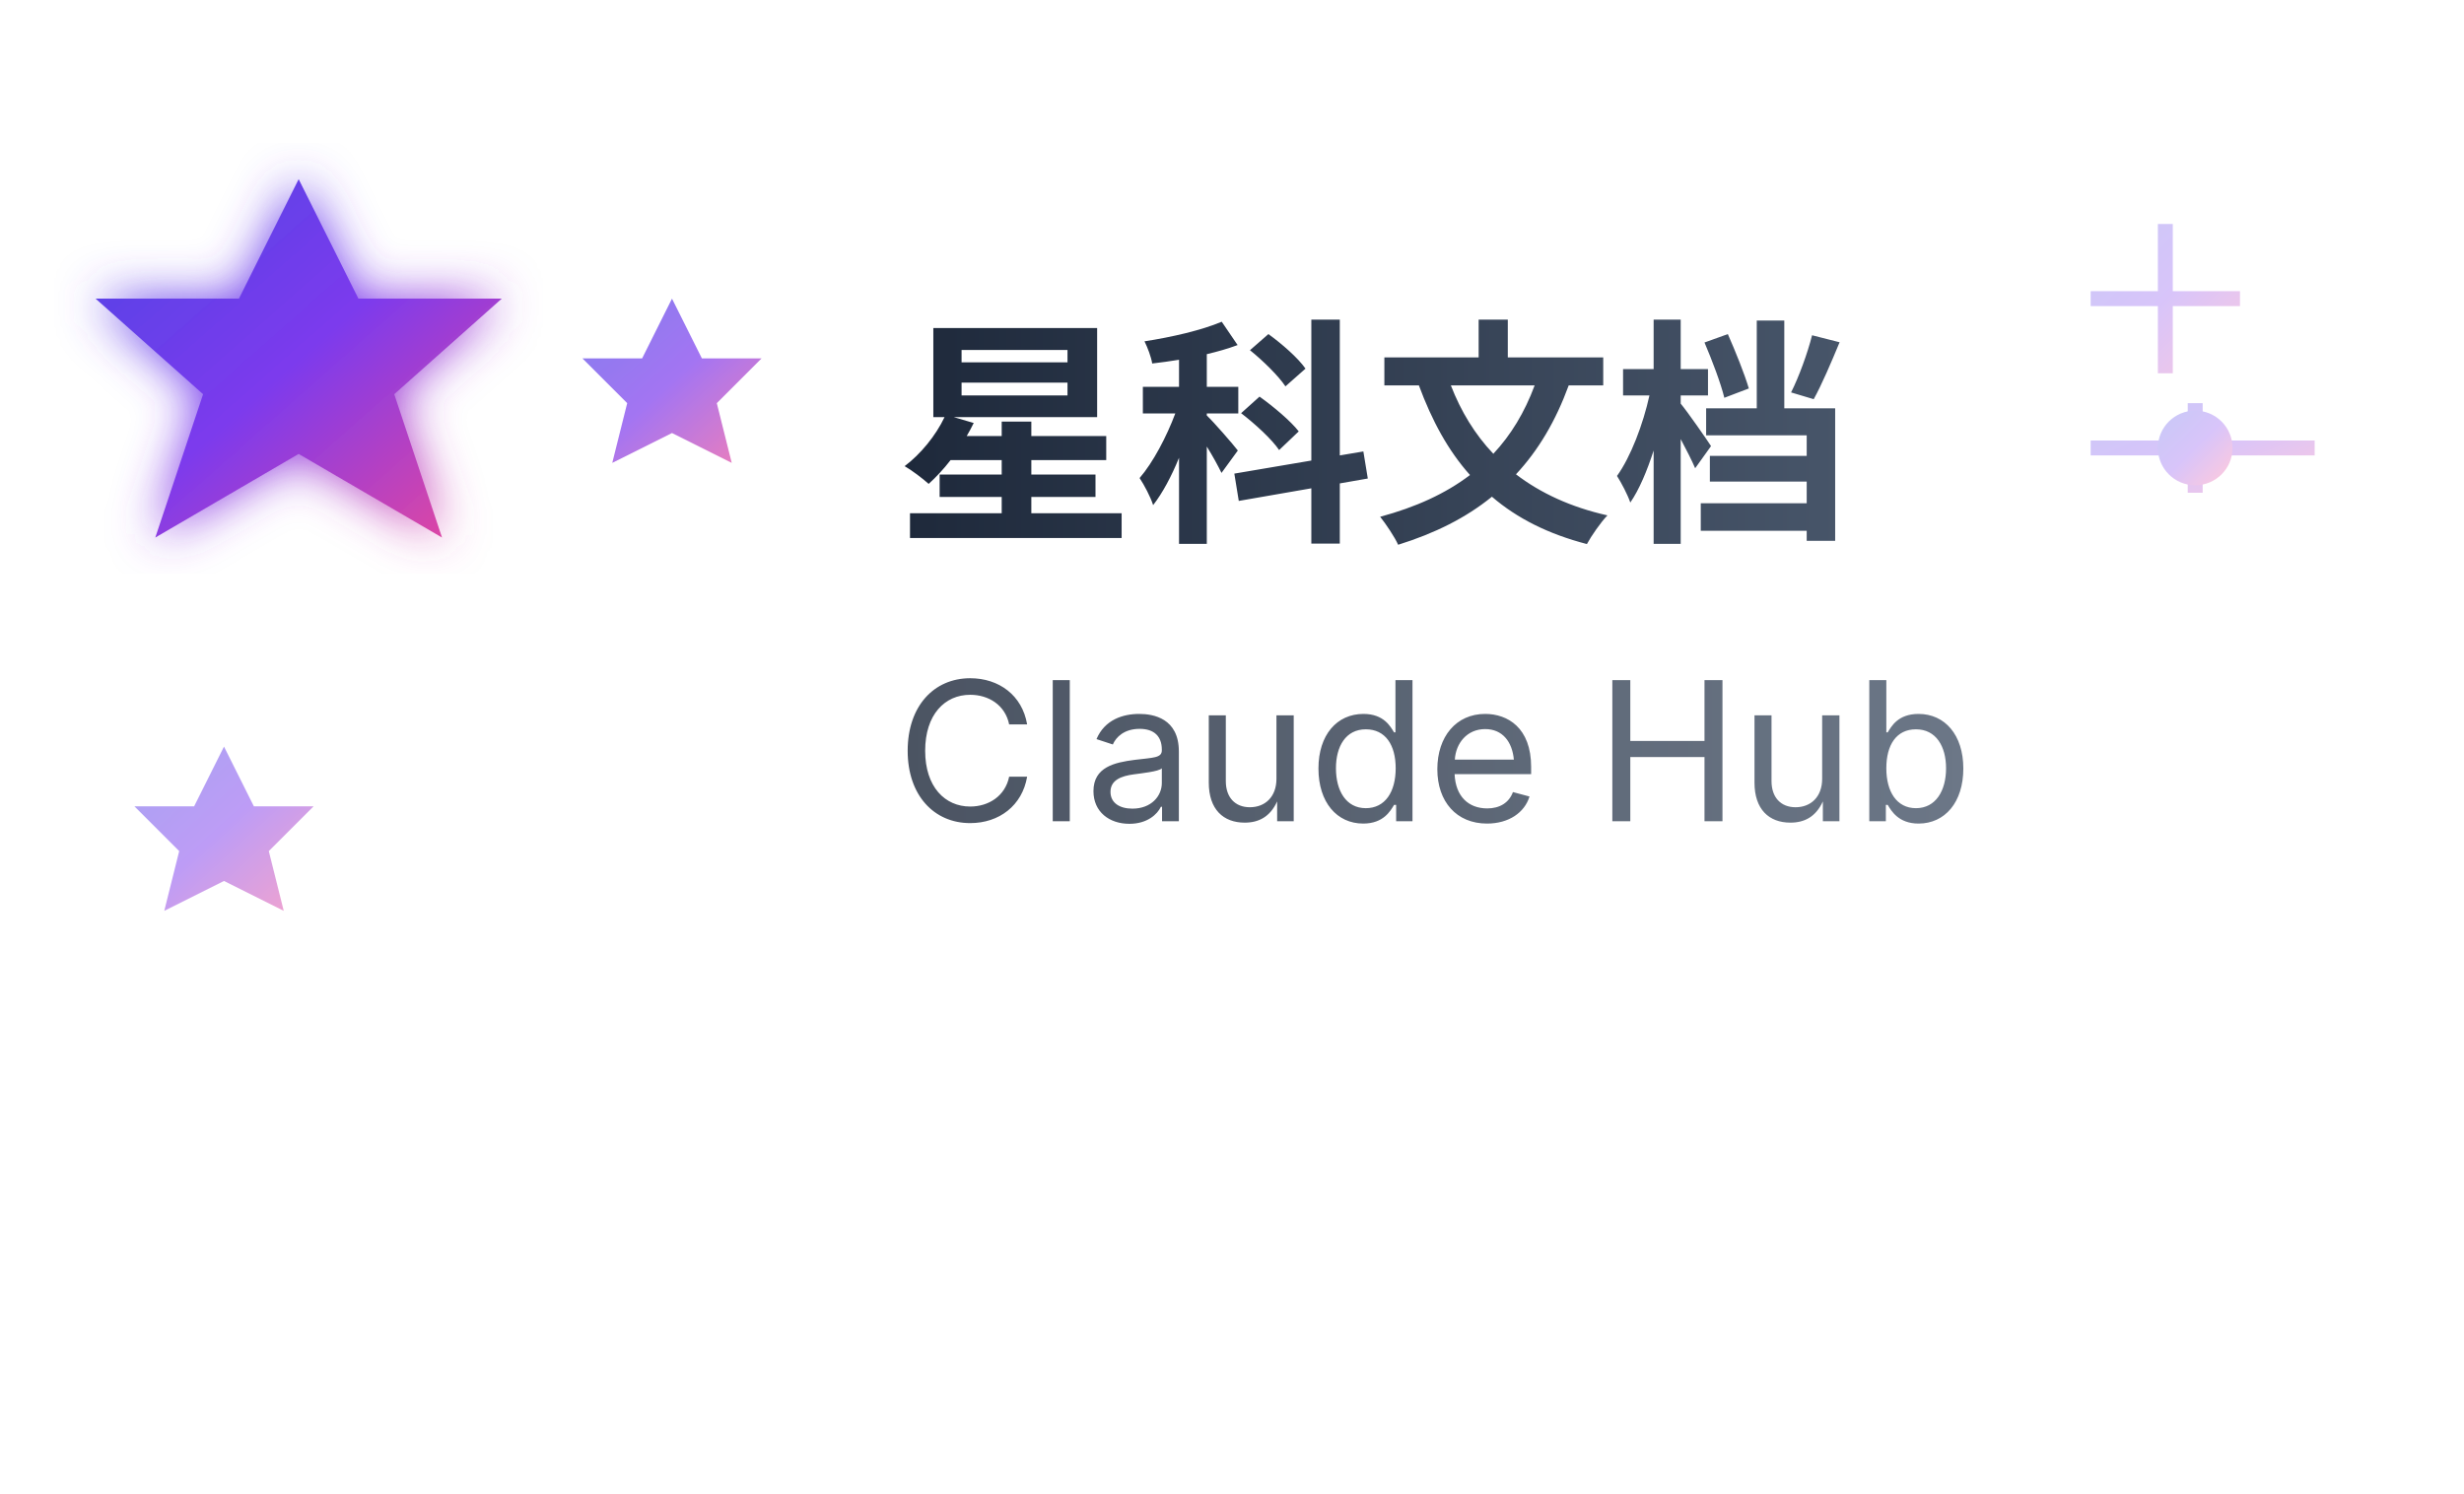
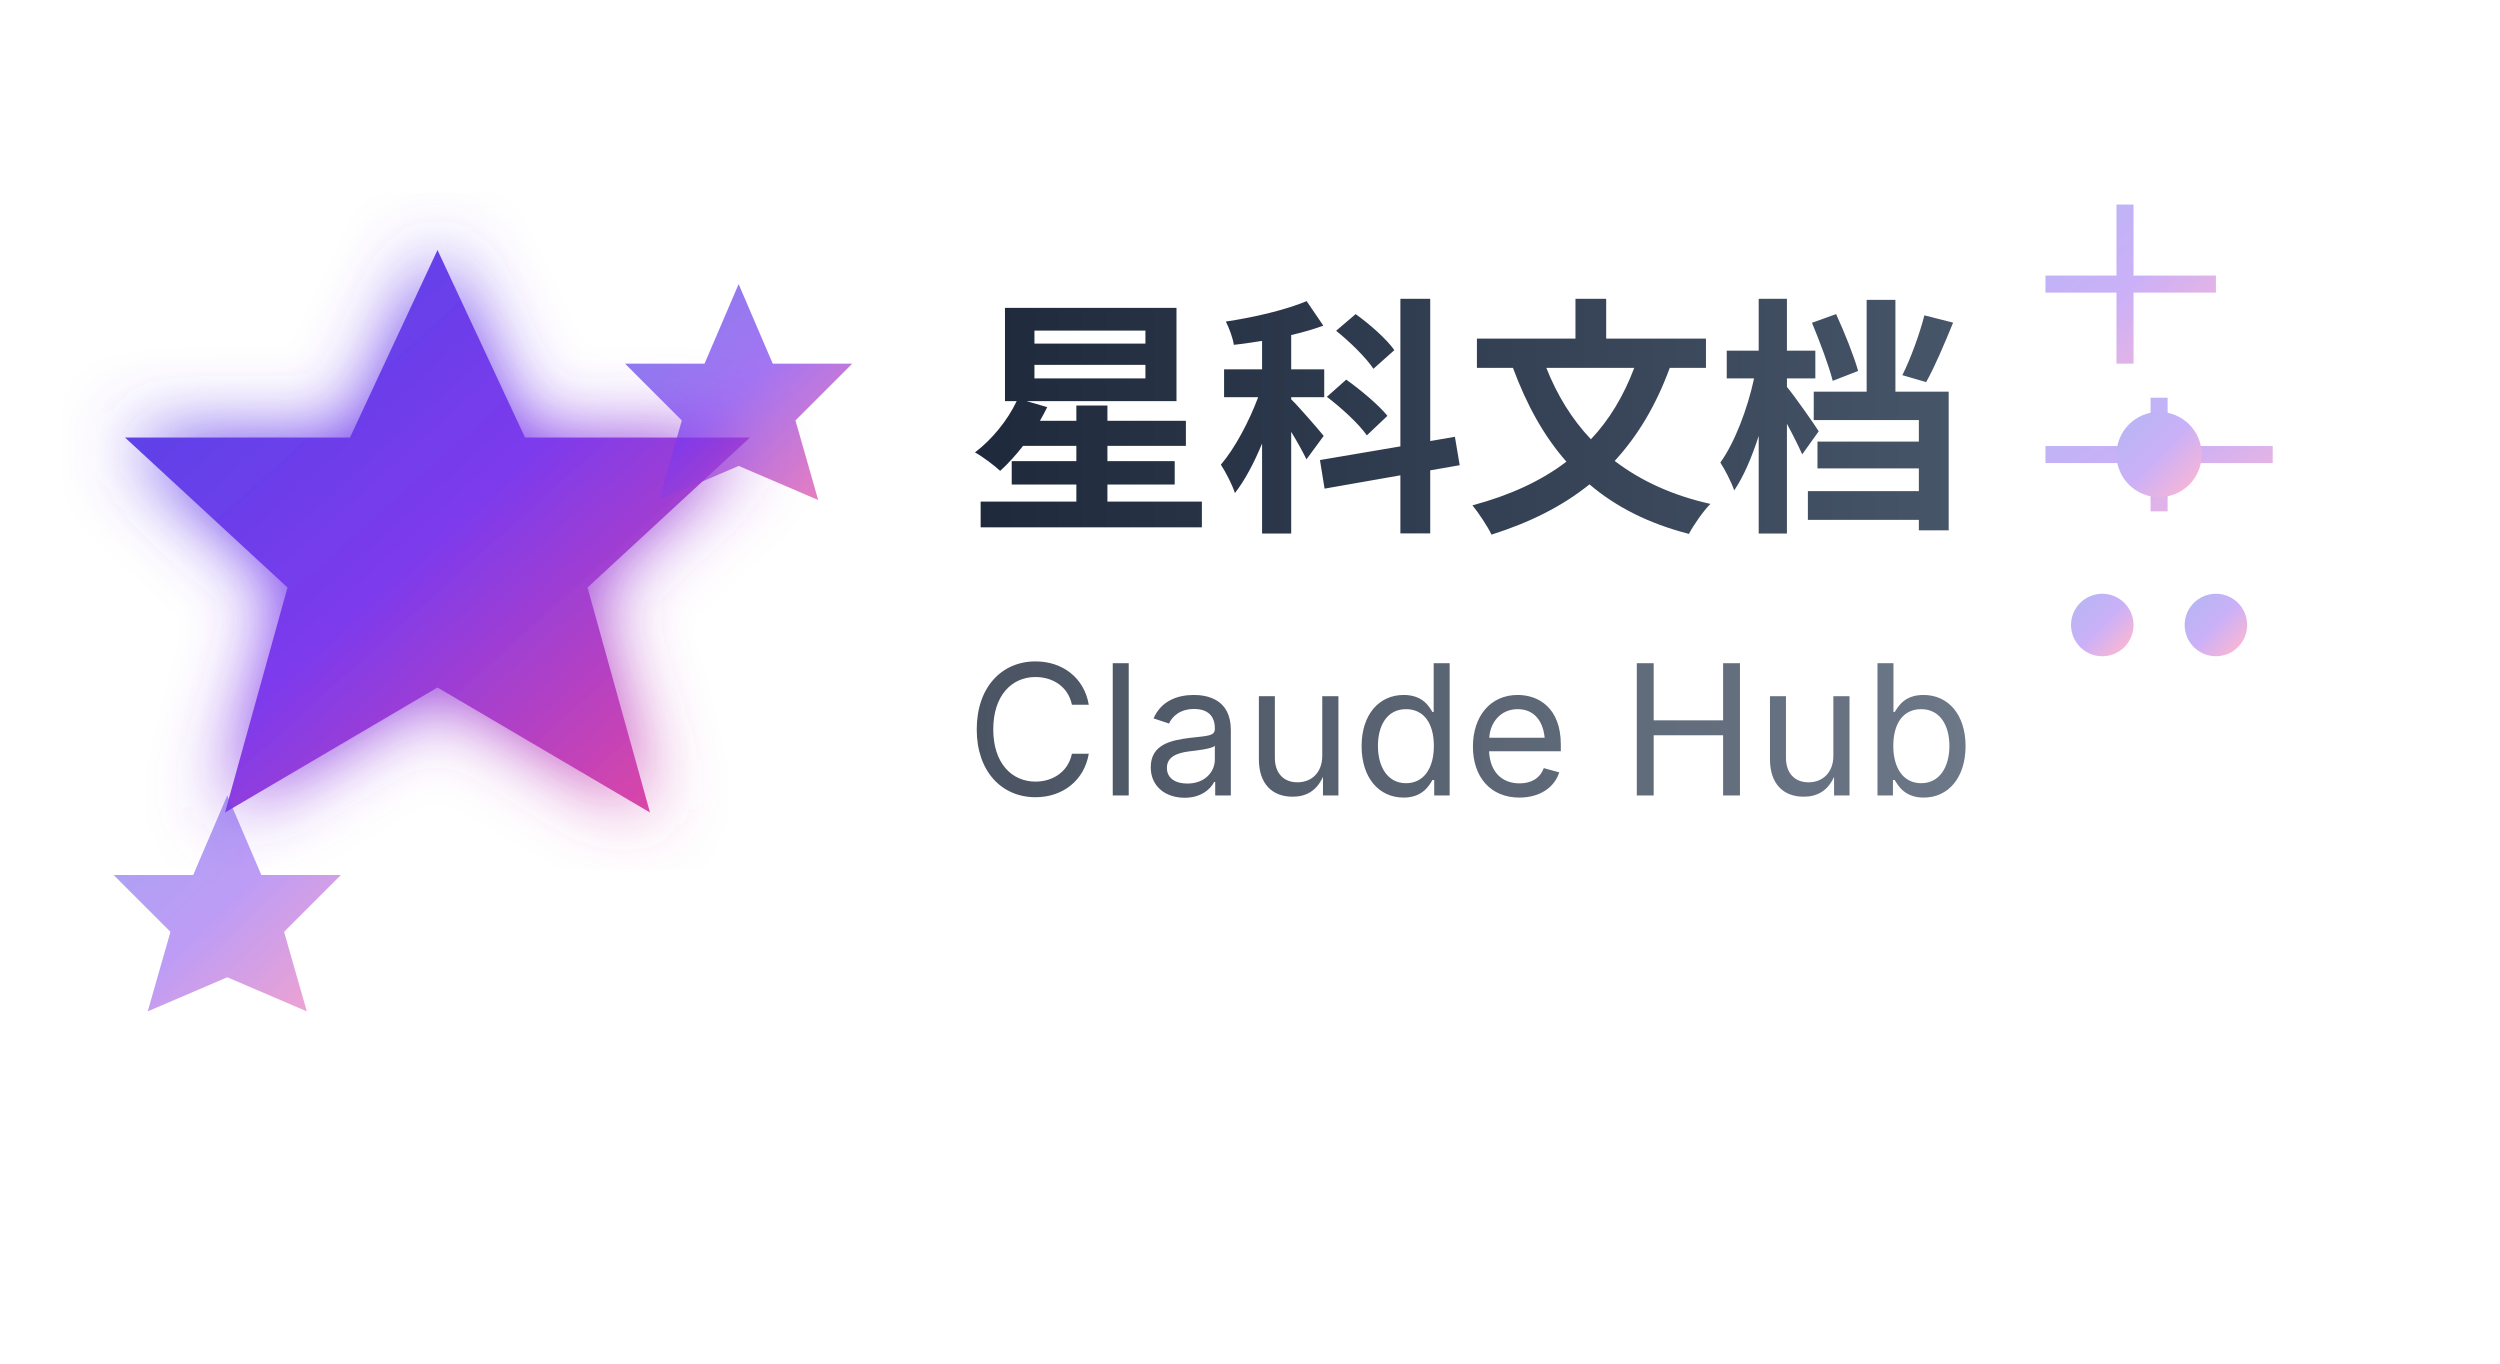
- <svg xmlns="http://www.w3.org/2000/svg" width="165" height="100">
+ <svg xmlns="http://www.w3.org/2000/svg" width="220" height="120">
  <defs>
    <linearGradient id="starGradient" x1="0%" y1="0%" x2="100%" y2="100%">
      <stop offset="0%" style="stop-color:#4f46e5;stop-opacity:1" />
      <stop offset="50%" style="stop-color:#7c3aed;stop-opacity:1" />
      <stop offset="100%" style="stop-color:#ec4899;stop-opacity:1" />
    </linearGradient>
    <linearGradient id="textGradient" x1="0%" y1="0%" x2="100%" y2="0%">
      <stop offset="0%" style="stop-color:#1e293b;stop-opacity:1" />
      <stop offset="100%" style="stop-color:#475569;stop-opacity:1" />
    </linearGradient>
    <filter id="glow">
-       <feGaussianBlur stdDeviation="2" result="coloredBlur" />
+       <feGaussianBlur stdDeviation="3" result="coloredBlur" />
      <feMerge>
        <feMergeNode in="coloredBlur" />
        <feMergeNode in="SourceGraphic" />
      </feMerge>
    </filter>
  </defs>
-   <polygon points="25,15 30,25 42,25 33,33 37,45 25,38 13,45 17,33 8,25 20,25" fill="url(#starGradient)" filter="url(#glow)" transform="scale(0.8)" />
-   <polygon points="45,20 47,24 51,24 48,27 49,31 45,29 41,31 42,27 39,24 43,24" fill="url(#starGradient)" opacity="0.7" />
-   <polygon points="15,50 17,54 21,54 18,57 19,61 15,59 11,61 12,57 9,54 13,54" fill="url(#starGradient)" opacity="0.5" />
-   <text x="60" y="35" fill="url(#textGradient)" font-family="'SF Pro Display', -apple-system, BlinkMacSystemFont, sans-serif" font-size="16" font-weight="600">
+   <polygon points="35,20 42,35 60,35 47,47 52,65 35,55 18,65 23,47 10,35 28,35" fill="url(#starGradient)" filter="url(#glow)" transform="scale(1.1)" />
+   <polygon points="65,25 68,32 75,32 70,37 72,44 65,41 58,44 60,37 55,32 62,32" fill="url(#starGradient)" opacity="0.7" />
+   <polygon points="20,70 23,77 30,77 25,82 27,89 20,86 13,89 15,82 10,77 17,77" fill="url(#starGradient)" opacity="0.5" />
+   <text x="85" y="45" fill="url(#textGradient)" font-family="'SF Pro Display', -apple-system, BlinkMacSystemFont, sans-serif" font-size="22" font-weight="700">
    星科文档
  </text>
-   <text x="60" y="55" fill="url(#textGradient)" font-family="'SF Pro Display', -apple-system, BlinkMacSystemFont, sans-serif" font-size="13" font-weight="400" opacity="0.8">
+   <text x="85" y="70" fill="url(#textGradient)" font-family="'SF Pro Display', -apple-system, BlinkMacSystemFont, sans-serif" font-size="16" font-weight="400" opacity="0.8">
    Claude Hub
  </text>
-   <g stroke="url(#starGradient)" stroke-width="1" fill="none" opacity="0.3">
-     <path d="M140 20 L150 20 M145 15 L145 25" />
-     <path d="M140 30 L155 30 M147 27 L147 33" />
-     <circle cx="147" cy="30" r="2" fill="url(#starGradient)" />
+   <g stroke="url(#starGradient)" stroke-width="1.5" fill="none" opacity="0.4">
+     <path d="M180 25 L195 25 M187 18 L187 32" />
+     <path d="M180 40 L200 40 M190 35 L190 45" />
+     <circle cx="190" cy="40" r="3" fill="url(#starGradient)" />
+     <path d="M175 55 L205 55" />
+     <circle cx="185" cy="55" r="2" fill="url(#starGradient)" />
+     <circle cx="195" cy="55" r="2" fill="url(#starGradient)" />
  </g>
</svg>
